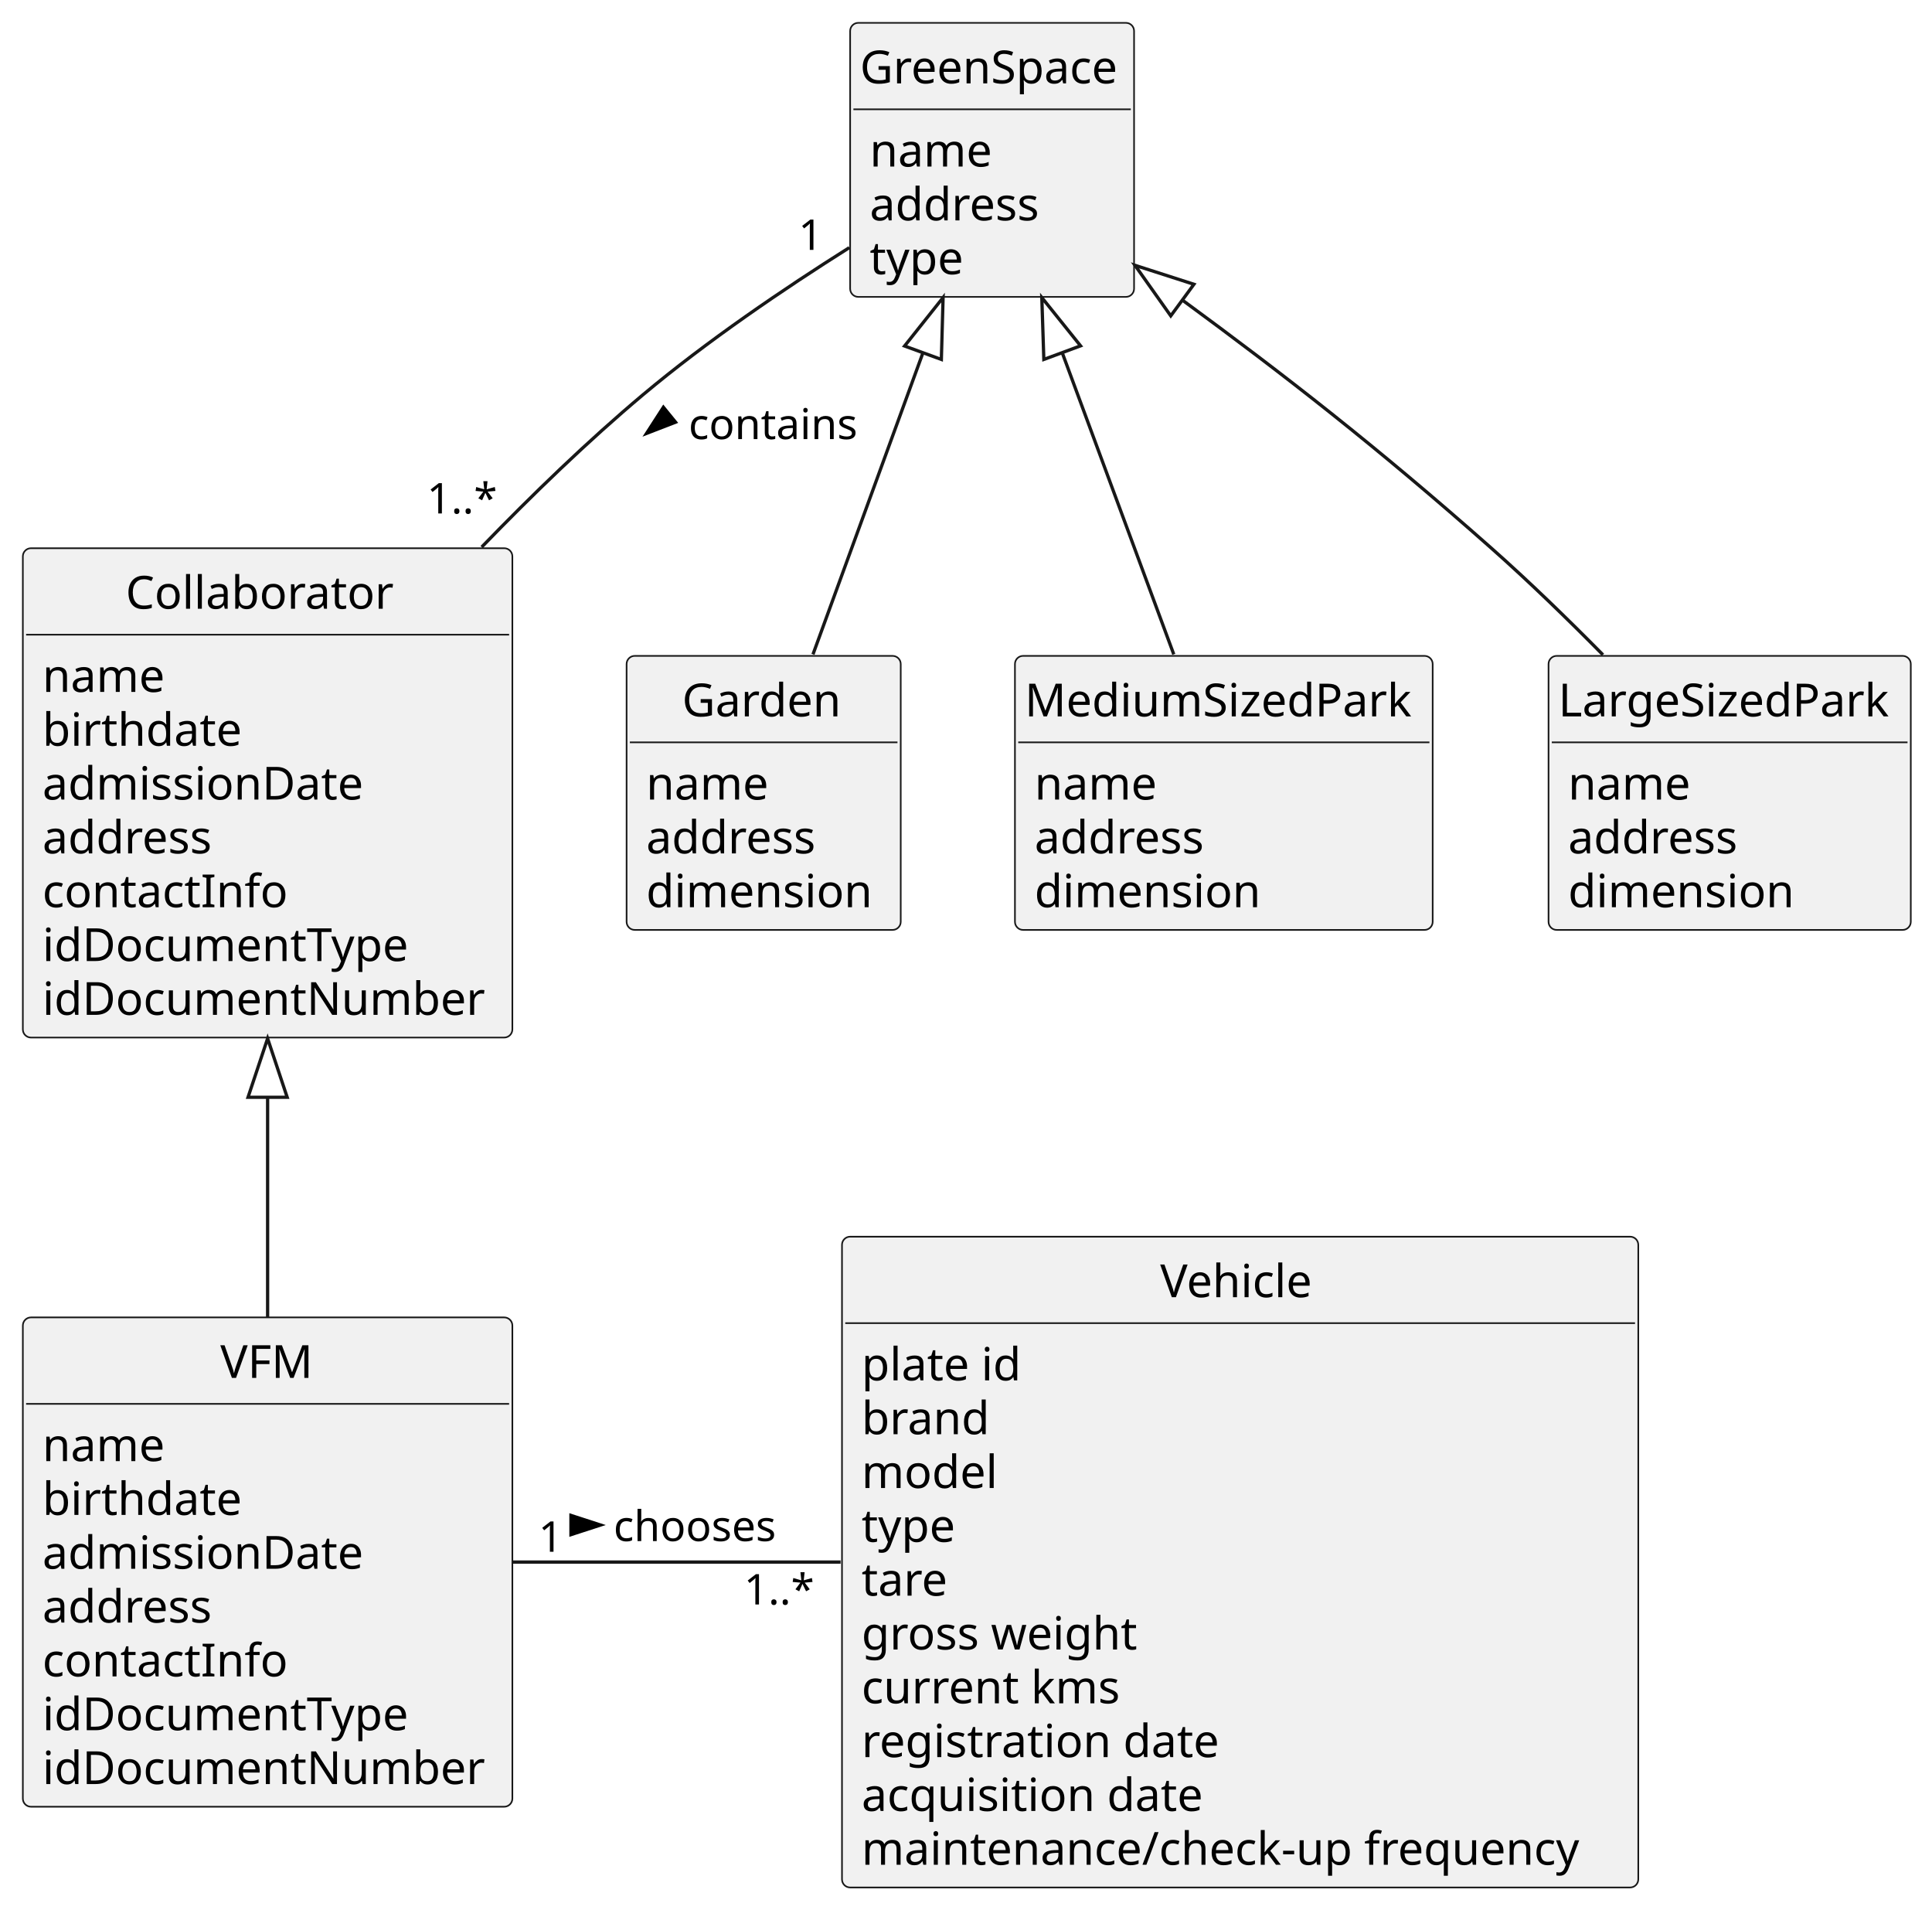
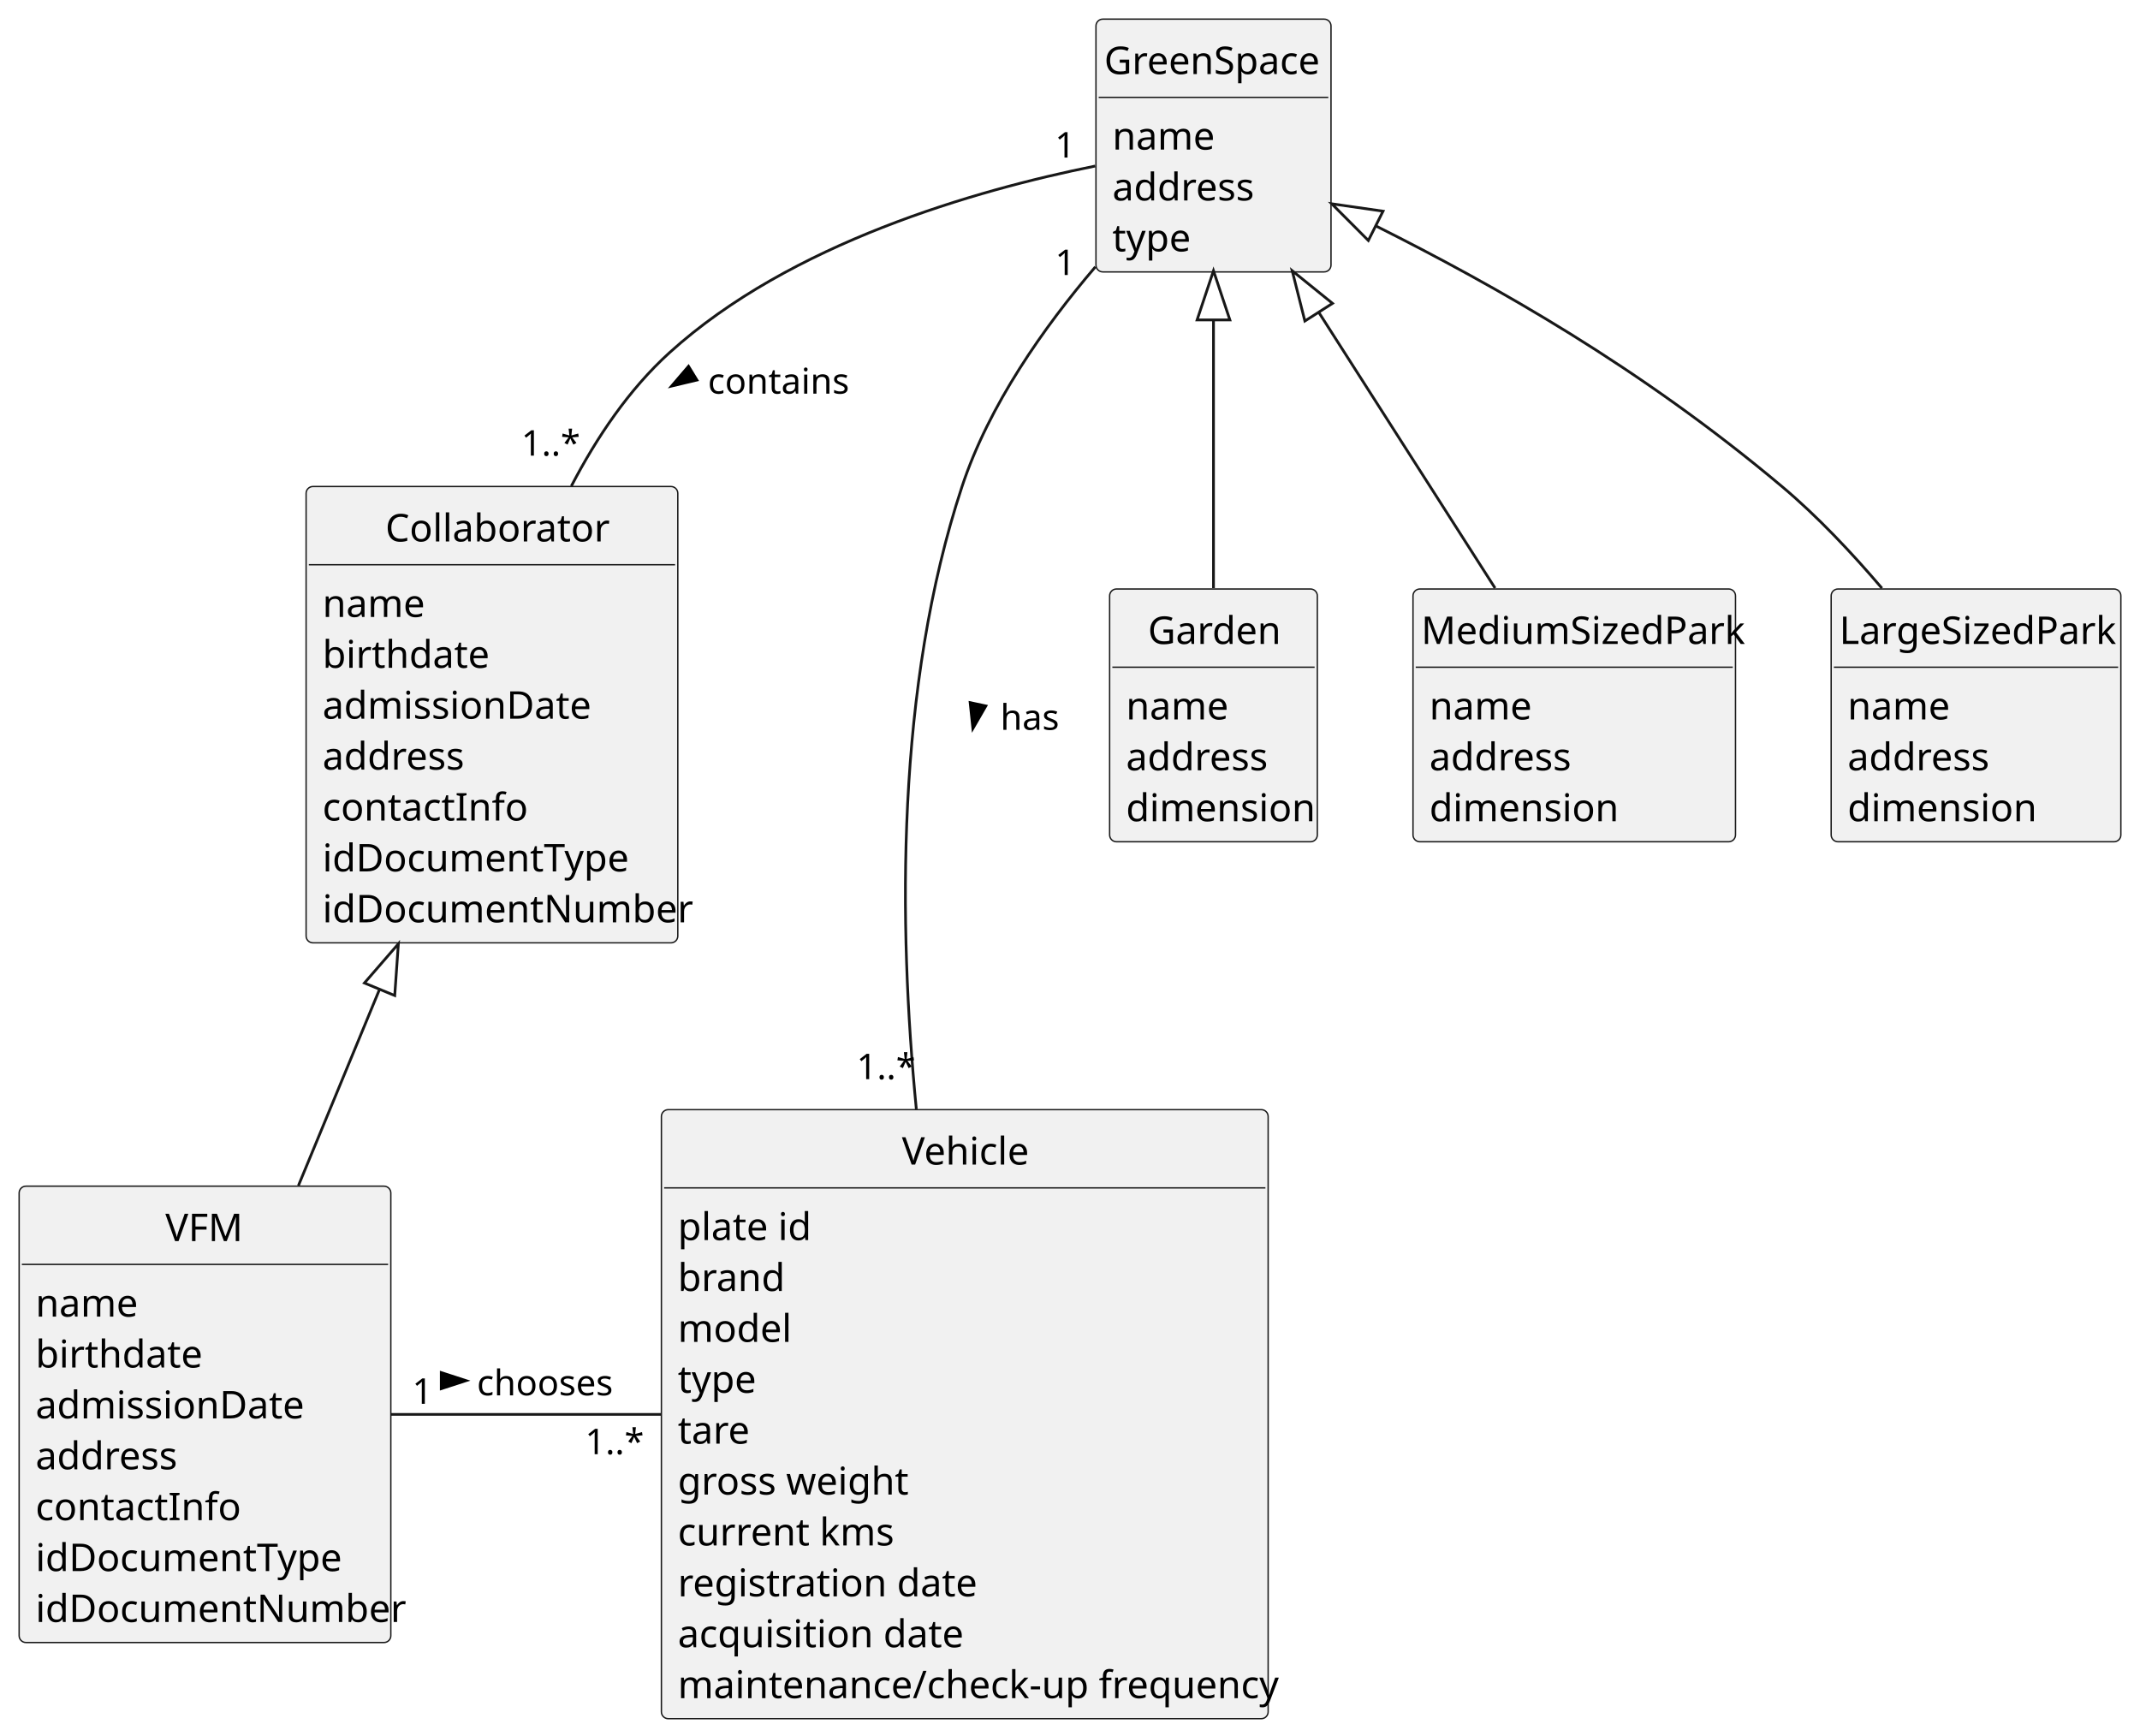
- <svg xmlns="http://www.w3.org/2000/svg" contentStyleType="text/css" height="585px" preserveAspectRatio="none" style="width:592px;height:585px;background:#FFFFFF;" version="1.1" viewBox="0 0 592 585" width="592px" zoomAndPan="magnify">
+ <svg xmlns="http://www.w3.org/2000/svg" contentStyleType="text/css" height="635px" preserveAspectRatio="none" style="width:783px;height:635px;background:#FFFFFF;" version="1.1" viewBox="0 0 783 635" width="783px" zoomAndPan="magnify">
  <defs />
  <g>
    <g id="elem_Collaborator">
-       <rect codeLine="11" fill="#F1F1F1" height="149.906" id="Collaborator" rx="2.5" ry="2.5" style="stroke:#181818;stroke-width:0.5;" width="150" x="7" y="167.95" />
-       <text fill="#000000" font-family="sans-serif" font-size="14" lengthAdjust="spacing" textLength="87" x="38.5" y="186.485">Collaborator</text>
-       <line style="stroke:#181818;stroke-width:0.5;" x1="8" x2="156" y1="194.438" y2="194.438" />
-       <text fill="#000000" font-family="sans-serif" font-size="14" lengthAdjust="spacing" textLength="38" x="13" y="211.973">name</text>
-       <text fill="#000000" font-family="sans-serif" font-size="14" lengthAdjust="spacing" textLength="63" x="13" y="228.462">birthdate</text>
-       <text fill="#000000" font-family="sans-serif" font-size="14" lengthAdjust="spacing" textLength="101" x="13" y="244.95">admissionDate</text>
-       <text fill="#000000" font-family="sans-serif" font-size="14" lengthAdjust="spacing" textLength="54" x="13" y="261.438">address</text>
-       <text fill="#000000" font-family="sans-serif" font-size="14" lengthAdjust="spacing" textLength="77" x="13" y="277.927">contactInfo</text>
-       <text fill="#000000" font-family="sans-serif" font-size="14" lengthAdjust="spacing" textLength="116" x="13" y="294.415">idDocumentType</text>
-       <text fill="#000000" font-family="sans-serif" font-size="14" lengthAdjust="spacing" textLength="138" x="13" y="310.903">idDocumentNumber</text>
+       <rect codeLine="11" fill="#F1F1F1" height="166.969" id="Collaborator" rx="2.5" ry="2.5" style="stroke:#181818;stroke-width:0.5;" width="136" x="112" y="178" />
+       <text fill="#000000" font-family="sans-serif" font-size="14" lengthAdjust="spacing" textLength="78" x="141" y="198.107">Collaborator</text>
+       <line style="stroke:#181818;stroke-width:0.5;" x1="113" x2="247" y1="206.621" y2="206.621" />
+       <text fill="#000000" font-family="sans-serif" font-size="14" lengthAdjust="spacing" textLength="35" x="118" y="225.728">name</text>
+       <text fill="#000000" font-family="sans-serif" font-size="14" lengthAdjust="spacing" textLength="56" x="118" y="244.35">birthdate</text>
+       <text fill="#000000" font-family="sans-serif" font-size="14" lengthAdjust="spacing" textLength="93" x="118" y="262.971">admissionDate</text>
+       <text fill="#000000" font-family="sans-serif" font-size="14" lengthAdjust="spacing" textLength="51" x="118" y="281.592">address</text>
+       <text fill="#000000" font-family="sans-serif" font-size="14" lengthAdjust="spacing" textLength="69" x="118" y="300.213">contactInfo</text>
+       <text fill="#000000" font-family="sans-serif" font-size="14" lengthAdjust="spacing" textLength="107" x="118" y="318.834">idDocumentType</text>
+       <text fill="#000000" font-family="sans-serif" font-size="14" lengthAdjust="spacing" textLength="124" x="118" y="337.455">idDocumentNumber</text>
    </g>
    <g id="elem_VFM">
-       <rect codeLine="21" fill="#F1F1F1" height="149.906" id="VFM" rx="2.5" ry="2.5" style="stroke:#181818;stroke-width:0.5;" width="150" x="7" y="403.59" />
-       <text fill="#000000" font-family="sans-serif" font-size="14" lengthAdjust="spacing" textLength="29" x="67.5" y="422.125">VFM</text>
-       <line style="stroke:#181818;stroke-width:0.5;" x1="8" x2="156" y1="430.078" y2="430.078" />
-       <text fill="#000000" font-family="sans-serif" font-size="14" lengthAdjust="spacing" textLength="38" x="13" y="447.613">name</text>
-       <text fill="#000000" font-family="sans-serif" font-size="14" lengthAdjust="spacing" textLength="63" x="13" y="464.102">birthdate</text>
-       <text fill="#000000" font-family="sans-serif" font-size="14" lengthAdjust="spacing" textLength="101" x="13" y="480.59">admissionDate</text>
-       <text fill="#000000" font-family="sans-serif" font-size="14" lengthAdjust="spacing" textLength="54" x="13" y="497.078">address</text>
-       <text fill="#000000" font-family="sans-serif" font-size="14" lengthAdjust="spacing" textLength="77" x="13" y="513.567">contactInfo</text>
-       <text fill="#000000" font-family="sans-serif" font-size="14" lengthAdjust="spacing" textLength="116" x="13" y="530.055">idDocumentType</text>
-       <text fill="#000000" font-family="sans-serif" font-size="14" lengthAdjust="spacing" textLength="138" x="13" y="546.543">idDocumentNumber</text>
+       <rect codeLine="21" fill="#F1F1F1" height="166.969" id="VFM" rx="2.5" ry="2.5" style="stroke:#181818;stroke-width:0.5;" width="136" x="7" y="434" />
+       <text fill="#000000" font-family="sans-serif" font-size="14" lengthAdjust="spacing" textLength="29" x="60.5" y="454.107">VFM</text>
+       <line style="stroke:#181818;stroke-width:0.5;" x1="8" x2="142" y1="462.621" y2="462.621" />
+       <text fill="#000000" font-family="sans-serif" font-size="14" lengthAdjust="spacing" textLength="35" x="13" y="481.728">name</text>
+       <text fill="#000000" font-family="sans-serif" font-size="14" lengthAdjust="spacing" textLength="56" x="13" y="500.35">birthdate</text>
+       <text fill="#000000" font-family="sans-serif" font-size="14" lengthAdjust="spacing" textLength="93" x="13" y="518.971">admissionDate</text>
+       <text fill="#000000" font-family="sans-serif" font-size="14" lengthAdjust="spacing" textLength="51" x="13" y="537.592">address</text>
+       <text fill="#000000" font-family="sans-serif" font-size="14" lengthAdjust="spacing" textLength="69" x="13" y="556.213">contactInfo</text>
+       <text fill="#000000" font-family="sans-serif" font-size="14" lengthAdjust="spacing" textLength="107" x="13" y="574.834">idDocumentType</text>
+       <text fill="#000000" font-family="sans-serif" font-size="14" lengthAdjust="spacing" textLength="124" x="13" y="593.455">idDocumentNumber</text>
    </g>
    <g id="elem_Vehicle">
-       <rect codeLine="31" fill="#F1F1F1" height="199.371" id="Vehicle" rx="2.5" ry="2.5" style="stroke:#181818;stroke-width:0.5;" width="244" x="258" y="378.86" />
-       <text fill="#000000" font-family="sans-serif" font-size="14" lengthAdjust="spacing" textLength="49" x="355.5" y="397.395">Vehicle</text>
-       <line style="stroke:#181818;stroke-width:0.5;" x1="259" x2="501" y1="405.348" y2="405.348" />
-       <text fill="#000000" font-family="sans-serif" font-size="14" lengthAdjust="spacing" textLength="51" x="264" y="422.883">plate id</text>
-       <text fill="#000000" font-family="sans-serif" font-size="14" lengthAdjust="spacing" textLength="41" x="264" y="439.372">brand</text>
-       <text fill="#000000" font-family="sans-serif" font-size="14" lengthAdjust="spacing" textLength="43" x="264" y="455.86">model</text>
-       <text fill="#000000" font-family="sans-serif" font-size="14" lengthAdjust="spacing" textLength="29" x="264" y="472.348">type</text>
-       <text fill="#000000" font-family="sans-serif" font-size="14" lengthAdjust="spacing" textLength="27" x="264" y="488.837">tare</text>
-       <text fill="#000000" font-family="sans-serif" font-size="14" lengthAdjust="spacing" textLength="88" x="264" y="505.325">gross weight</text>
-       <text fill="#000000" font-family="sans-serif" font-size="14" lengthAdjust="spacing" textLength="82" x="264" y="521.813">current kms</text>
-       <text fill="#000000" font-family="sans-serif" font-size="14" lengthAdjust="spacing" textLength="114" x="264" y="538.301">registration date</text>
-       <text fill="#000000" font-family="sans-serif" font-size="14" lengthAdjust="spacing" textLength="109" x="264" y="554.79">acquisition date</text>
-       <text fill="#000000" font-family="sans-serif" font-size="14" lengthAdjust="spacing" textLength="232" x="264" y="571.278">maintenance/check-up frequency</text>
+       <rect codeLine="31" fill="#F1F1F1" height="222.832" id="Vehicle" rx="2.5" ry="2.5" style="stroke:#181818;stroke-width:0.5;" width="222" x="242" y="406" />
+       <text fill="#000000" font-family="sans-serif" font-size="14" lengthAdjust="spacing" textLength="46" x="330" y="426.107">Vehicle</text>
+       <line style="stroke:#181818;stroke-width:0.5;" x1="243" x2="463" y1="434.621" y2="434.621" />
+       <text fill="#000000" font-family="sans-serif" font-size="14" lengthAdjust="spacing" textLength="46" x="248" y="453.728">plate id</text>
+       <text fill="#000000" font-family="sans-serif" font-size="14" lengthAdjust="spacing" textLength="37" x="248" y="472.35">brand</text>
+       <text fill="#000000" font-family="sans-serif" font-size="14" lengthAdjust="spacing" textLength="38" x="248" y="490.971">model</text>
+       <text fill="#000000" font-family="sans-serif" font-size="14" lengthAdjust="spacing" textLength="27" x="248" y="509.592">type</text>
+       <text fill="#000000" font-family="sans-serif" font-size="14" lengthAdjust="spacing" textLength="25" x="248" y="528.213">tare</text>
+       <text fill="#000000" font-family="sans-serif" font-size="14" lengthAdjust="spacing" textLength="79" x="248" y="546.834">gross weight</text>
+       <text fill="#000000" font-family="sans-serif" font-size="14" lengthAdjust="spacing" textLength="74" x="248" y="565.455">current kms</text>
+       <text fill="#000000" font-family="sans-serif" font-size="14" lengthAdjust="spacing" textLength="103" x="248" y="584.076">registration date</text>
+       <text fill="#000000" font-family="sans-serif" font-size="14" lengthAdjust="spacing" textLength="99" x="248" y="602.697">acquisition date</text>
+       <text fill="#000000" font-family="sans-serif" font-size="14" lengthAdjust="spacing" textLength="210" x="248" y="621.318">maintenance/check-up frequency</text>
    </g>
    <g id="elem_GreenSpace">
-       <rect codeLine="44" fill="#F1F1F1" height="83.953" id="GreenSpace" rx="2.5" ry="2.5" style="stroke:#181818;stroke-width:0.5;" width="87" x="260.5" y="7" />
-       <text fill="#000000" font-family="sans-serif" font-size="14" lengthAdjust="spacing" textLength="81" x="263.5" y="25.535">GreenSpace</text>
-       <line style="stroke:#181818;stroke-width:0.5;" x1="261.5" x2="346.5" y1="33.488" y2="33.488" />
-       <text fill="#000000" font-family="sans-serif" font-size="14" lengthAdjust="spacing" textLength="38" x="266.5" y="51.023">name</text>
-       <text fill="#000000" font-family="sans-serif" font-size="14" lengthAdjust="spacing" textLength="54" x="266.5" y="67.512">address</text>
-       <text fill="#000000" font-family="sans-serif" font-size="14" lengthAdjust="spacing" textLength="29" x="266.5" y="84">type</text>
+       <rect codeLine="44" fill="#F1F1F1" height="92.484" id="GreenSpace" rx="2.5" ry="2.5" style="stroke:#181818;stroke-width:0.5;" width="86" x="401" y="7" />
+       <text fill="#000000" font-family="sans-serif" font-size="14" lengthAdjust="spacing" textLength="80" x="404" y="27.107">GreenSpace</text>
+       <line style="stroke:#181818;stroke-width:0.5;" x1="402" x2="486" y1="35.621" y2="35.621" />
+       <text fill="#000000" font-family="sans-serif" font-size="14" lengthAdjust="spacing" textLength="35" x="407" y="54.728">name</text>
+       <text fill="#000000" font-family="sans-serif" font-size="14" lengthAdjust="spacing" textLength="51" x="407" y="73.35">address</text>
+       <text fill="#000000" font-family="sans-serif" font-size="14" lengthAdjust="spacing" textLength="27" x="407" y="91.971">type</text>
    </g>
    <g id="elem_Garden">
-       <rect codeLine="50" fill="#F1F1F1" height="83.953" id="Garden" rx="2.5" ry="2.5" style="stroke:#181818;stroke-width:0.5;" width="84" x="192" y="200.93" />
-       <text fill="#000000" font-family="sans-serif" font-size="14" lengthAdjust="spacing" textLength="50" x="209" y="219.465">Garden</text>
-       <line style="stroke:#181818;stroke-width:0.5;" x1="193" x2="275" y1="227.418" y2="227.418" />
-       <text fill="#000000" font-family="sans-serif" font-size="14" lengthAdjust="spacing" textLength="38" x="198" y="244.953">name</text>
-       <text fill="#000000" font-family="sans-serif" font-size="14" lengthAdjust="spacing" textLength="54" x="198" y="261.442">address</text>
-       <text fill="#000000" font-family="sans-serif" font-size="14" lengthAdjust="spacing" textLength="72" x="198" y="277.93">dimension</text>
+       <rect codeLine="50" fill="#F1F1F1" height="92.484" id="Garden" rx="2.5" ry="2.5" style="stroke:#181818;stroke-width:0.5;" width="76" x="406" y="215.5" />
+       <text fill="#000000" font-family="sans-serif" font-size="14" lengthAdjust="spacing" textLength="48" x="420" y="235.607">Garden</text>
+       <line style="stroke:#181818;stroke-width:0.5;" x1="407" x2="481" y1="244.121" y2="244.121" />
+       <text fill="#000000" font-family="sans-serif" font-size="14" lengthAdjust="spacing" textLength="35" x="412" y="263.228">name</text>
+       <text fill="#000000" font-family="sans-serif" font-size="14" lengthAdjust="spacing" textLength="51" x="412" y="281.85">address</text>
+       <text fill="#000000" font-family="sans-serif" font-size="14" lengthAdjust="spacing" textLength="64" x="412" y="300.471">dimension</text>
    </g>
    <g id="elem_MediumSizedPark">
-       <rect codeLine="56" fill="#F1F1F1" height="83.953" id="MediumSizedPark" rx="2.5" ry="2.5" style="stroke:#181818;stroke-width:0.5;" width="128" x="311" y="200.93" />
-       <text fill="#000000" font-family="sans-serif" font-size="14" lengthAdjust="spacing" textLength="122" x="314" y="219.465">MediumSizedPark</text>
-       <line style="stroke:#181818;stroke-width:0.5;" x1="312" x2="438" y1="227.418" y2="227.418" />
-       <text fill="#000000" font-family="sans-serif" font-size="14" lengthAdjust="spacing" textLength="38" x="317" y="244.953">name</text>
-       <text fill="#000000" font-family="sans-serif" font-size="14" lengthAdjust="spacing" textLength="54" x="317" y="261.442">address</text>
-       <text fill="#000000" font-family="sans-serif" font-size="14" lengthAdjust="spacing" textLength="72" x="317" y="277.93">dimension</text>
+       <rect codeLine="56" fill="#F1F1F1" height="92.484" id="MediumSizedPark" rx="2.5" ry="2.5" style="stroke:#181818;stroke-width:0.5;" width="118" x="517" y="215.5" />
+       <text fill="#000000" font-family="sans-serif" font-size="14" lengthAdjust="spacing" textLength="112" x="520" y="235.607">MediumSizedPark</text>
+       <line style="stroke:#181818;stroke-width:0.5;" x1="518" x2="634" y1="244.121" y2="244.121" />
+       <text fill="#000000" font-family="sans-serif" font-size="14" lengthAdjust="spacing" textLength="35" x="523" y="263.228">name</text>
+       <text fill="#000000" font-family="sans-serif" font-size="14" lengthAdjust="spacing" textLength="51" x="523" y="281.85">address</text>
+       <text fill="#000000" font-family="sans-serif" font-size="14" lengthAdjust="spacing" textLength="64" x="523" y="300.471">dimension</text>
    </g>
    <g id="elem_LargeSizedPark">
-       <rect codeLine="62" fill="#F1F1F1" height="83.953" id="LargeSizedPark" rx="2.5" ry="2.5" style="stroke:#181818;stroke-width:0.5;" width="111" x="474.5" y="200.93" />
-       <text fill="#000000" font-family="sans-serif" font-size="14" lengthAdjust="spacing" textLength="105" x="477.5" y="219.465">LargeSizedPark</text>
-       <line style="stroke:#181818;stroke-width:0.5;" x1="475.5" x2="584.5" y1="227.418" y2="227.418" />
-       <text fill="#000000" font-family="sans-serif" font-size="14" lengthAdjust="spacing" textLength="38" x="480.5" y="244.953">name</text>
-       <text fill="#000000" font-family="sans-serif" font-size="14" lengthAdjust="spacing" textLength="54" x="480.5" y="261.442">address</text>
-       <text fill="#000000" font-family="sans-serif" font-size="14" lengthAdjust="spacing" textLength="72" x="480.5" y="277.93">dimension</text>
+       <rect codeLine="62" fill="#F1F1F1" height="92.484" id="LargeSizedPark" rx="2.5" ry="2.5" style="stroke:#181818;stroke-width:0.5;" width="106" x="670" y="215.5" />
+       <text fill="#000000" font-family="sans-serif" font-size="14" lengthAdjust="spacing" textLength="100" x="673" y="235.607">LargeSizedPark</text>
+       <line style="stroke:#181818;stroke-width:0.5;" x1="671" x2="775" y1="244.121" y2="244.121" />
+       <text fill="#000000" font-family="sans-serif" font-size="14" lengthAdjust="spacing" textLength="35" x="676" y="263.228">name</text>
+       <text fill="#000000" font-family="sans-serif" font-size="14" lengthAdjust="spacing" textLength="51" x="676" y="281.85">address</text>
+       <text fill="#000000" font-family="sans-serif" font-size="14" lengthAdjust="spacing" textLength="64" x="676" y="300.471">dimension</text>
    </g>
    <g id="link_Collaborator_VFM">
-       <path codeLine="68" d="M82,336.15 C82,363.41 82,376.25 82,403.49 " fill="none" id="Collaborator-backto-VFM" style="stroke:#181818;stroke-width:1.0;" />
-       <polygon fill="none" points="82,318.15,76,336.15,88,336.15,82,318.15" style="stroke:#181818;stroke-width:1.0;" />
+       <path codeLine="68" d="M138.882,361.954 C127.152,390.324 120.92,405.43 109.19,433.79 " fill="none" id="Collaborator-backto-VFM" style="stroke:#181818;stroke-width:1.0;" />
+       <polygon fill="none" points="145.76,345.32,133.338,359.662,144.427,364.247,145.76,345.32" style="stroke:#181818;stroke-width:1.0;" />
    </g>
    <g id="link_VFM_Vehicle">
-       <path codeLine="69" d="M157.2,478.54 C187.63,478.54 223.56,478.54 257.58,478.54 " fill="none" id="VFM-Vehicle" style="stroke:#181818;stroke-width:1.0;" />
-       <polygon fill="#000000" points="184,467.195,174.955,464.256,174.955,470.134,184,467.195" style="stroke:#000000;stroke-width:1.0;" />
-       <text fill="#000000" font-family="sans-serif" font-size="13" lengthAdjust="spacing" textLength="52" x="188" y="472.108">chooses</text>
-       <text fill="#000000" font-family="sans-serif" font-size="13" lengthAdjust="spacing" textLength="8" x="164.996" y="475.385">1</text>
-       <text fill="#000000" font-family="sans-serif" font-size="13" lengthAdjust="spacing" textLength="22" x="227.956" y="491.527">1..*</text>
+       <path codeLine="69" d="M143.01,517.5 C172.74,517.5 208.41,517.5 241.83,517.5 " fill="none" id="VFM-Vehicle" style="stroke:#181818;stroke-width:1.0;" />
+       <polygon fill="#000000" points="170.5,505.146,161.455,502.207,161.455,508.084,170.5,505.146" style="stroke:#000000;stroke-width:1.0;" />
+       <text fill="#000000" font-family="sans-serif" font-size="13" lengthAdjust="spacing" textLength="49" x="174.5" y="510.528">chooses</text>
+       <text fill="#000000" font-family="sans-serif" font-size="13" lengthAdjust="spacing" textLength="7" x="150.831" y="513.616">1</text>
+       <text fill="#000000" font-family="sans-serif" font-size="13" lengthAdjust="spacing" textLength="20" x="214.081" y="532.06">1..*</text>
    </g>
    <g id="link_GreenSpace_Collaborator">
-       <path codeLine="70" d="M260.25,75.86 C240.22,88.48 216.64,104.47 197,120.95 C180.13,135.11 163.14,151.52 147.59,167.6 " fill="none" id="GreenSpace-Collaborator" style="stroke:#181818;stroke-width:1.0;" />
-       <polygon fill="#000000" points="198.123,132.762,206.992,129.33,203.281,124.772,198.123,132.762" style="stroke:#000000;stroke-width:1.0;" />
-       <text fill="#000000" font-family="sans-serif" font-size="13" lengthAdjust="spacing" textLength="54" x="211" y="134.518">contains</text>
-       <text fill="#000000" font-family="sans-serif" font-size="13" lengthAdjust="spacing" textLength="8" x="244.64" y="76.542">1</text>
-       <text fill="#000000" font-family="sans-serif" font-size="13" lengthAdjust="spacing" textLength="22" x="130.793" y="157.291">1..*</text>
+       <path codeLine="70" d="M400.73,60.75 C356.82,69.6 289.19,88.97 245,129 C230.18,142.42 218.34,159.98 209.04,177.87 " fill="none" id="GreenSpace-Collaborator" style="stroke:#181818;stroke-width:1.0;" />
+       <polygon fill="#000000" points="245.733,141.252,254.984,139.044,251.919,134.029,245.733,141.252" style="stroke:#000000;stroke-width:1.0;" />
+       <text fill="#000000" font-family="sans-serif" font-size="13" lengthAdjust="spacing" textLength="49" x="259" y="144.028">contains</text>
+       <text fill="#000000" font-family="sans-serif" font-size="13" lengthAdjust="spacing" textLength="7" x="385.984" y="57.638">1</text>
+       <text fill="#000000" font-family="sans-serif" font-size="13" lengthAdjust="spacing" textLength="20" x="190.736" y="166.707">1..*</text>
+     </g>
+     <g id="link_GreenSpace_Vehicle">
+       <path codeLine="71" d="M400.79,97.63 C381.9,119.76 361.84,148.22 352,178 C327.8,251.24 328.68,338.35 335.28,405.87 " fill="none" id="GreenSpace-Vehicle" style="stroke:#181818;stroke-width:1.0;" />
+       <polygon fill="#000000" points="355.961,266.536,360.716,258.3,354.966,257.078,355.961,266.536" style="stroke:#000000;stroke-width:1.0;" />
+       <text fill="#000000" font-family="sans-serif" font-size="13" lengthAdjust="spacing" textLength="21" x="366" y="267.028">has</text>
+       <text fill="#000000" font-family="sans-serif" font-size="13" lengthAdjust="spacing" textLength="7" x="386.054" y="100.626">1</text>
+       <text fill="#000000" font-family="sans-serif" font-size="13" lengthAdjust="spacing" textLength="20" x="313.418" y="394.842">1..*</text>
    </g>
    <g id="link_GreenSpace_Garden">
-       <path codeLine="71" d="M282.812,108.06 C271.042,140.33 260.91,168.13 249.11,200.47 " fill="none" id="GreenSpace-backto-Garden" style="stroke:#181818;stroke-width:1.0;" />
-       <polygon fill="none" points="288.98,91.15,277.175,106.004,288.449,110.116,288.98,91.15" style="stroke:#181818;stroke-width:1.0;" />
+       <path codeLine="72" d="M444,117.06 C444,151.48 444,180.7 444,215.18 " fill="none" id="GreenSpace-backto-Garden" style="stroke:#181818;stroke-width:1.0;" />
+       <polygon fill="none" points="444,99.06,438,117.06,450,117.06,444,99.06" style="stroke:#181818;stroke-width:1.0;" />
    </g>
    <g id="link_GreenSpace_MediumSizedPark">
-       <path codeLine="72" d="M325.476,108.031 C337.416,140.302 347.71,168.13 359.67,200.47 " fill="none" id="GreenSpace-backto-MediumSizedPark" style="stroke:#181818;stroke-width:1.0;" />
-       <polygon fill="none" points="319.23,91.15,319.849,110.114,331.103,105.949,319.23,91.15" style="stroke:#181818;stroke-width:1.0;" />
+       <path codeLine="73" d="M482.494,114.227 C504.494,148.647 524.99,180.7 547.03,215.18 " fill="none" id="GreenSpace-backto-MediumSizedPark" style="stroke:#181818;stroke-width:1.0;" />
+       <polygon fill="none" points="472.8,99.06,477.438,117.458,487.55,110.995,472.8,99.06" style="stroke:#181818;stroke-width:1.0;" />
    </g>
    <g id="link_GreenSpace_LargeSizedPark">
-       <path codeLine="73" d="M362.292,91.929 C393.582,114.889 421.71,136.72 457,167.95 C468.48,178.11 480.39,189.68 491.17,200.6 " fill="none" id="GreenSpace-backto-LargeSizedPark" style="stroke:#181818;stroke-width:1.0;" />
-       <polygon fill="none" points="347.78,81.28,358.743,96.766,365.842,87.091,347.78,81.28" style="stroke:#181818;stroke-width:1.0;" />
+       <path codeLine="74" d="M503.349,82.632 C547.359,104.712 600.18,134.45 652,178 C665.02,188.94 677.66,202.39 688.58,215.22 " fill="none" id="GreenSpace-backto-LargeSizedPark" style="stroke:#181818;stroke-width:1.0;" />
+       <polygon fill="none" points="487.26,74.56,500.658,87.995,506.039,77.269,487.26,74.56" style="stroke:#181818;stroke-width:1.0;" />
    </g>
  </g>
</svg>
